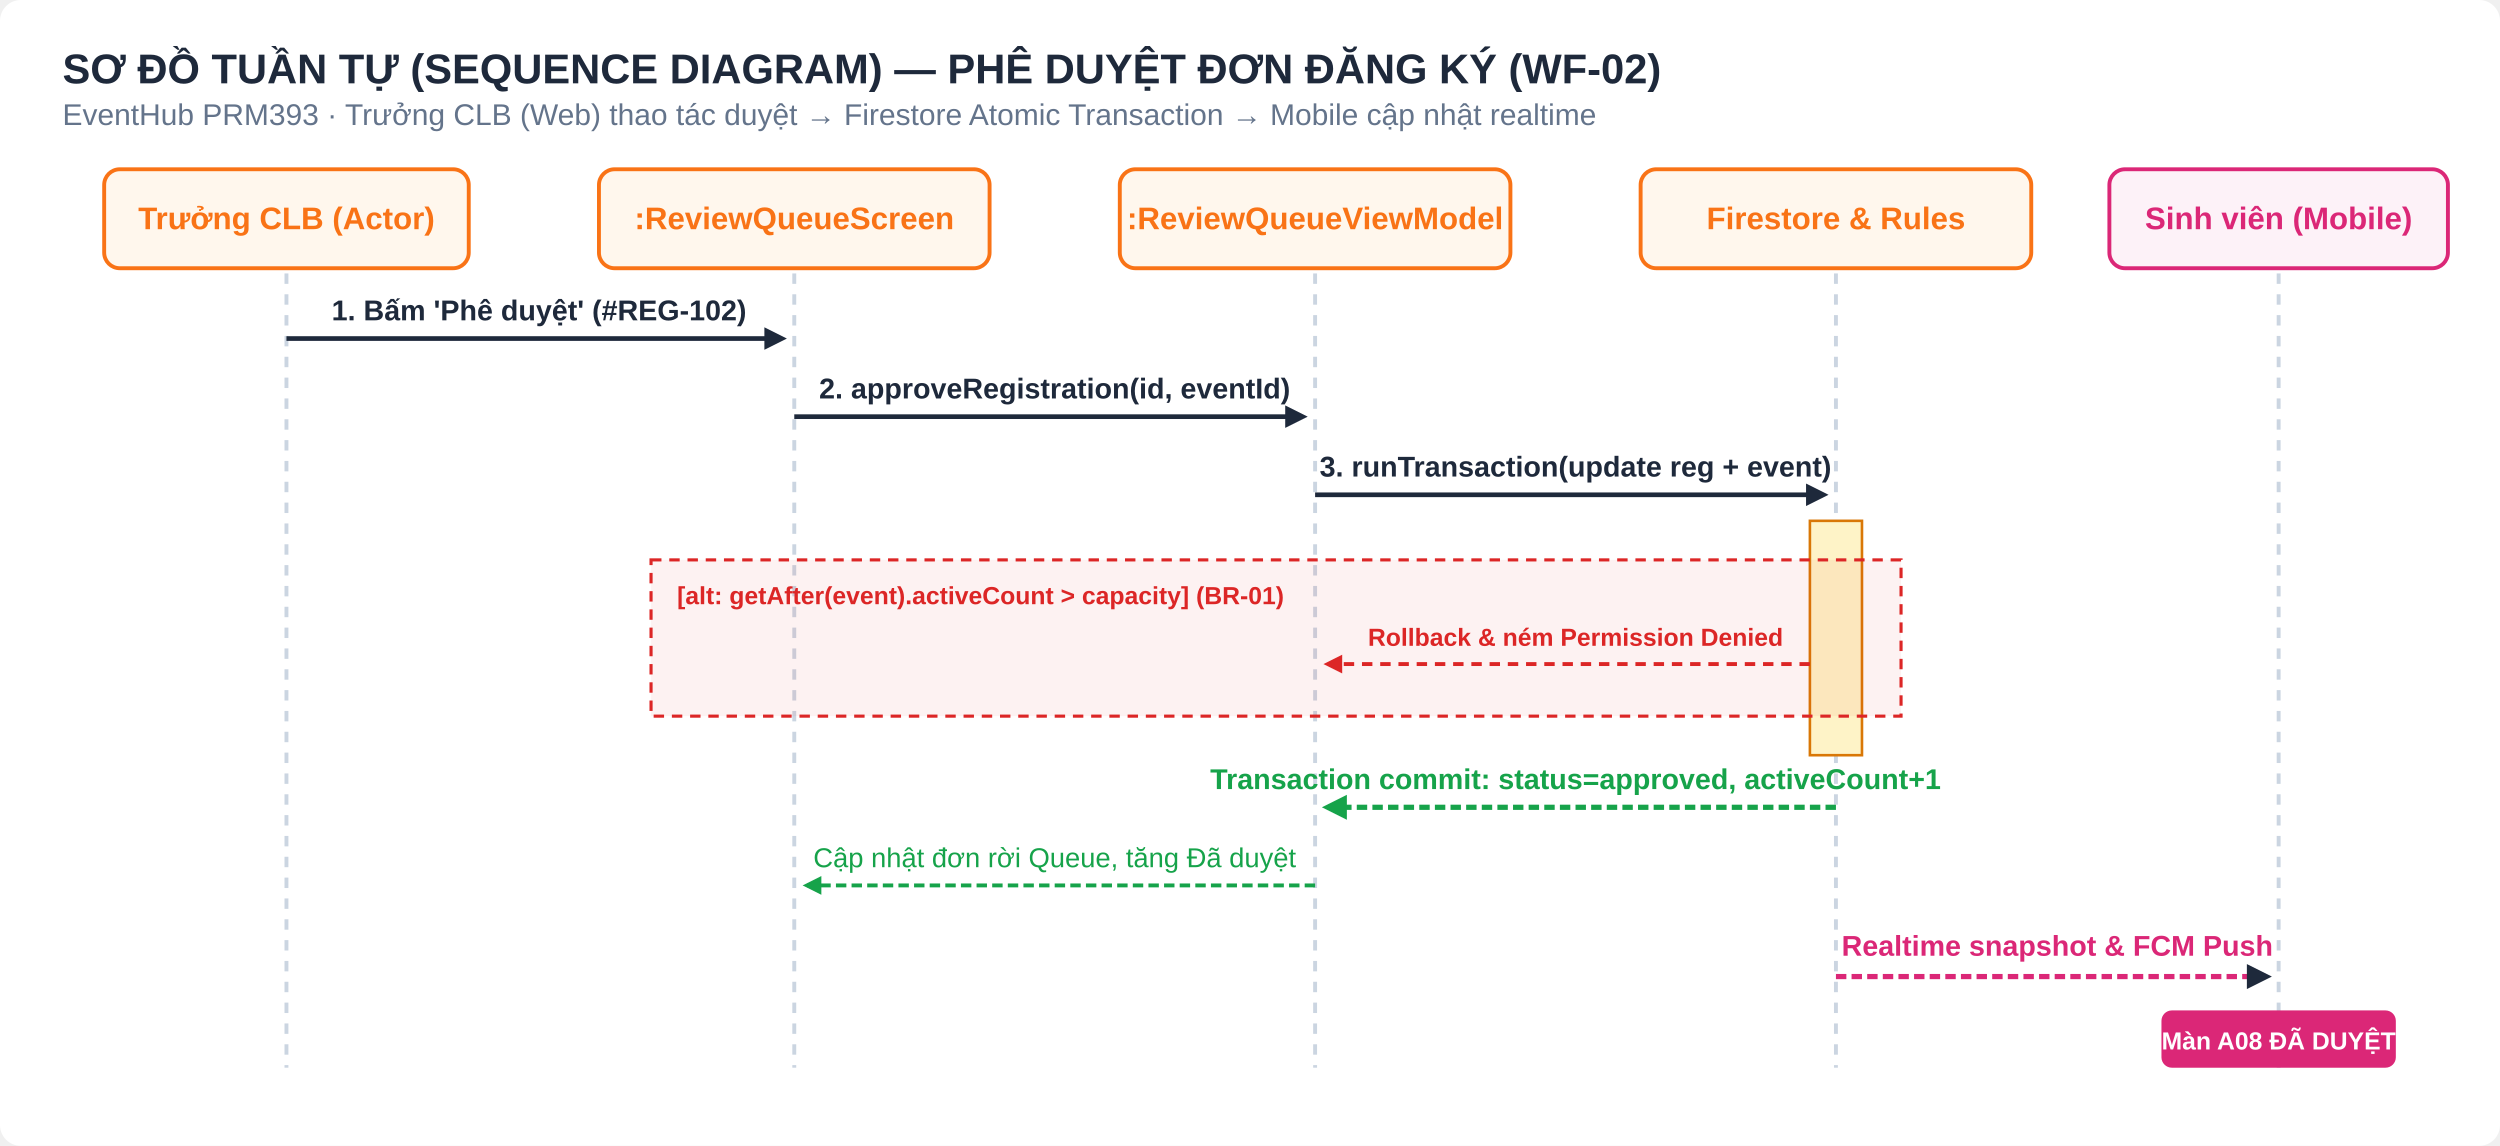
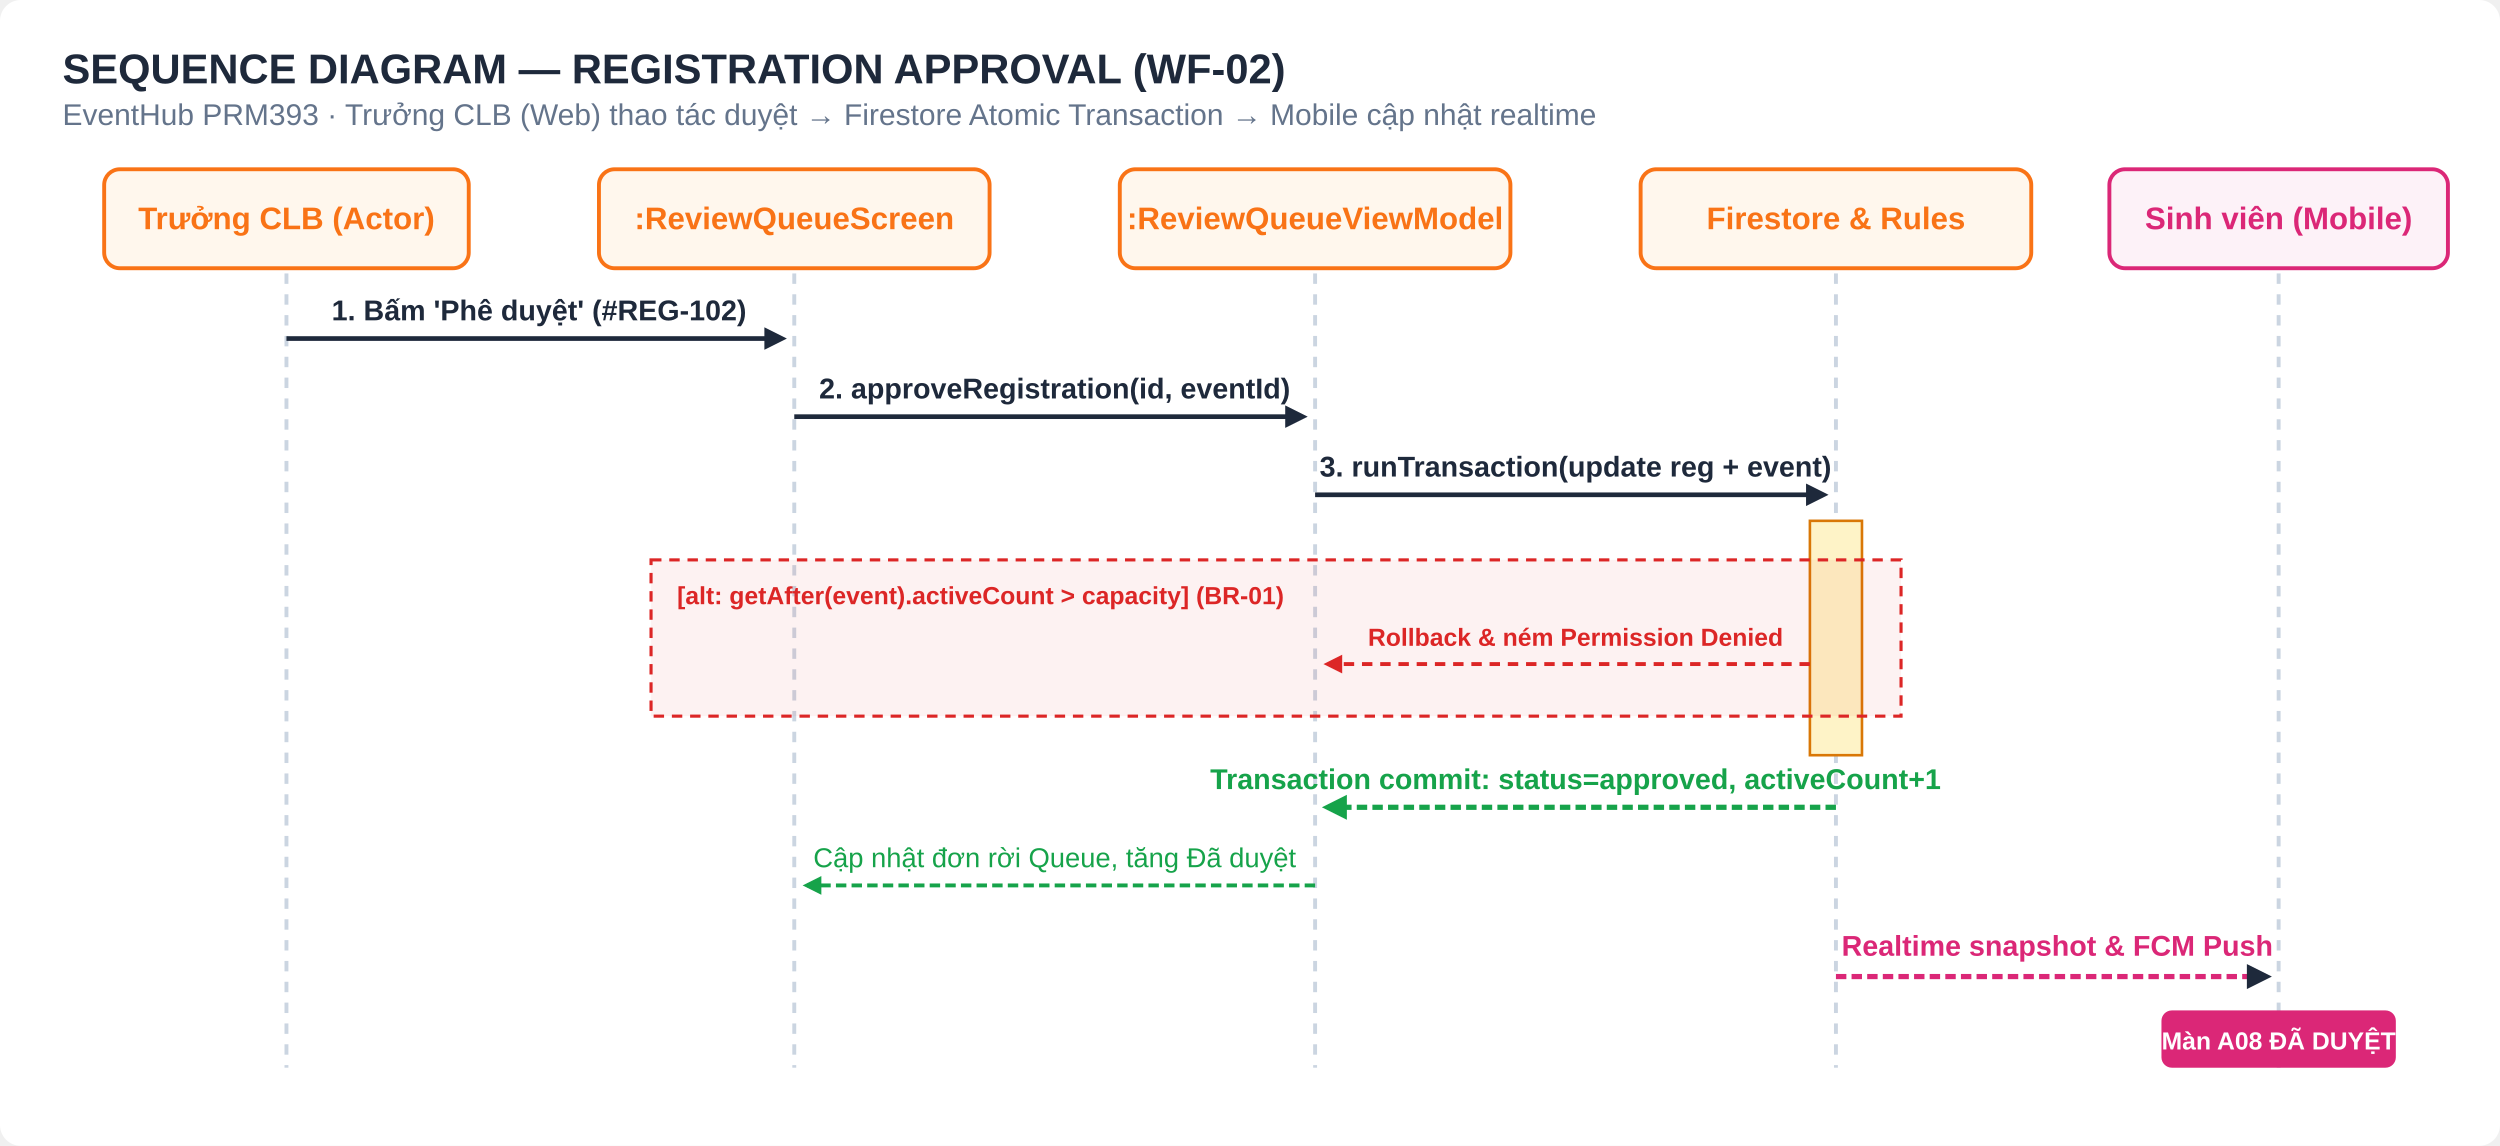
<svg xmlns="http://www.w3.org/2000/svg" viewBox="0 0 960 440" width="100%" height="100%">
  <defs>
    <marker id="arrow" viewBox="0 0 10 10" refX="6" refY="5" markerWidth="6" markerHeight="6" orient="auto-start-reverse">
      <path d="M 0 1 L 8 5 L 0 9 z" fill="#1E293B" />
    </marker>
    <marker id="arrow-dash" viewBox="0 0 10 10" refX="6" refY="5" markerWidth="6" markerHeight="6" orient="auto-start-reverse">
      <path d="M 0 1 L 8 5 L 0 9 z" fill="#64748B" />
    </marker>
    <marker id="arrow-green" viewBox="0 0 10 10" refX="6" refY="5" markerWidth="6" markerHeight="6" orient="auto-start-reverse">
      <path d="M 0 1 L 8 5 L 0 9 z" fill="#16A34A" />
    </marker>
    <marker id="arrow-red" viewBox="0 0 10 10" refX="6" refY="5" markerWidth="6" markerHeight="6" orient="auto-start-reverse">
      <path d="M 0 1 L 8 5 L 0 9 z" fill="#DC2626" />
    </marker>
  </defs>
  <rect width="960" height="440" rx="8" fill="#FFFFFF" />
-   <text x="24" y="32" font-family="Calibri, Arial, sans-serif" font-size="16" font-weight="700" fill="#1E293B">SƠ ĐỒ TUẦN TỰ (SEQUENCE DIAGRAM) — PHÊ DUYỆT ĐƠN ĐĂNG KÝ (WF-02)</text>
+   <text x="24" y="32" font-family="Calibri, Arial, sans-serif" font-size="16" font-weight="700" fill="#1E293B">SEQUENCE DIAGRAM — REGISTRATION APPROVAL (WF-02)</text>
  <text x="24" y="48" font-family="Calibri, Arial, sans-serif" font-size="11.5" fill="#64748B">EventHub PRM393 · Trưởng CLB (Web) thao tác duyệt → Firestore Atomic Transaction → Mobile cập nhật realtime</text>
  <rect x="40" y="65" width="140" height="38" rx="6" fill="#FFF7ED" stroke="#F97316" stroke-width="1.5" />
  <text x="110" y="88" font-family="Calibri, Arial, sans-serif" font-size="12" font-weight="700" fill="#F97316" text-anchor="middle">Trưởng CLB (Actor)</text>
  <rect x="230" y="65" width="150" height="38" rx="6" fill="#FFF7ED" stroke="#F97316" stroke-width="1.5" />
  <text x="305" y="88" font-family="Calibri, Arial, sans-serif" font-size="12" font-weight="700" fill="#F97316" text-anchor="middle">:ReviewQueueScreen</text>
  <rect x="430" y="65" width="150" height="38" rx="6" fill="#FFF7ED" stroke="#F97316" stroke-width="1.5" />
  <text x="505" y="88" font-family="Calibri, Arial, sans-serif" font-size="12" font-weight="700" fill="#F97316" text-anchor="middle">:ReviewQueueViewModel</text>
  <rect x="630" y="65" width="150" height="38" rx="6" fill="#FFF7ED" stroke="#F97316" stroke-width="1.5" />
  <text x="705" y="88" font-family="Calibri, Arial, sans-serif" font-size="12" font-weight="700" fill="#F97316" text-anchor="middle">Firestore &amp; Rules</text>
  <rect x="810" y="65" width="130" height="38" rx="6" fill="#FDF2F8" stroke="#DB2777" stroke-width="1.5" />
  <text x="875" y="88" font-family="Calibri, Arial, sans-serif" font-size="12" font-weight="700" fill="#DB2777" text-anchor="middle">Sinh viên (Mobile)</text>
  <line x1="110" y1="105" x2="110" y2="410" stroke="#CBD5E1" stroke-width="1.5" stroke-dasharray="4,4" />
  <line x1="305" y1="105" x2="305" y2="410" stroke="#CBD5E1" stroke-width="1.5" stroke-dasharray="4,4" />
  <line x1="505" y1="105" x2="505" y2="410" stroke="#CBD5E1" stroke-width="1.5" stroke-dasharray="4,4" />
  <line x1="705" y1="105" x2="705" y2="410" stroke="#CBD5E1" stroke-width="1.5" stroke-dasharray="4,4" />
  <line x1="875" y1="105" x2="875" y2="410" stroke="#CBD5E1" stroke-width="1.5" stroke-dasharray="4,4" />
  <line x1="110" y1="130" x2="300" y2="130" stroke="#1E293B" stroke-width="1.8" marker-end="url(#arrow)" />
  <text x="207" y="123" font-family="Calibri, Arial, sans-serif" font-size="11" font-weight="700" fill="#1E293B" text-anchor="middle">1. Bấm 'Phê duyệt' (#REG-102)</text>
  <line x1="305" y1="160" x2="500" y2="160" stroke="#1E293B" stroke-width="1.8" marker-end="url(#arrow)" />
  <text x="405" y="153" font-family="Calibri, Arial, sans-serif" font-size="11" font-weight="700" fill="#1E293B" text-anchor="middle">2. approveRegistration(id, eventId)</text>
  <line x1="505" y1="190" x2="700" y2="190" stroke="#1E293B" stroke-width="1.8" marker-end="url(#arrow)" />
  <text x="605" y="183" font-family="Calibri, Arial, sans-serif" font-size="11" font-weight="700" fill="#1E293B" text-anchor="middle">3. runTransaction(update reg + event)</text>
  <rect x="695" y="200" width="20" height="90" fill="#FEF3C7" stroke="#D97706" />
  <rect x="250" y="215" width="480" height="60" fill="rgba(220,38,38,0.06)" stroke="#DC2626" stroke-width="1.2" stroke-dasharray="4,3" />
  <text x="260" y="232" font-family="Calibri, Arial, sans-serif" font-size="9.5" font-weight="700" fill="#DC2626">[alt: getAfter(event).activeCount &gt; capacity] (BR-01)</text>
  <line x1="695" y1="255" x2="510" y2="255" stroke="#DC2626" stroke-width="1.5" stroke-dasharray="4,3" marker-end="url(#arrow-red)" />
  <text x="605" y="248" font-family="Calibri, Arial, sans-serif" font-size="9.5" font-weight="700" fill="#DC2626" text-anchor="middle">Rollback &amp; ném Permission Denied</text>
  <line x1="705" y1="310" x2="510" y2="310" stroke="#16A34A" stroke-width="2" stroke-dasharray="4,2" marker-end="url(#arrow-green)" />
  <text x="605" y="303" font-family="Calibri, Arial, sans-serif" font-size="11" font-weight="700" fill="#16A34A" text-anchor="middle">Transaction commit: status=approved, activeCount+1</text>
  <line x1="505" y1="340" x2="310" y2="340" stroke="#16A34A" stroke-width="1.5" stroke-dasharray="4,2" marker-end="url(#arrow-green)" />
  <text x="405" y="333" font-family="Calibri, Arial, sans-serif" font-size="10.5" fill="#16A34A" text-anchor="middle">Cập nhật đơn rời Queue, tăng Đã duyệt</text>
  <line x1="705" y1="375" x2="870" y2="375" stroke="#DB2777" stroke-width="2" stroke-dasharray="4,2" marker-end="url(#arrow)" />
  <text x="790" y="367" font-family="Calibri, Arial, sans-serif" font-size="11" font-weight="700" fill="#DB2777" text-anchor="middle">Realtime snapshot &amp; FCM Push</text>
  <rect x="830" y="388" width="90" height="22" rx="4" fill="#DB2777" />
  <text x="875" y="403" font-family="Calibri, Arial, sans-serif" font-size="9.5" font-weight="700" fill="#FFF" text-anchor="middle">Màn A08 ĐÃ DUYỆT</text>
</svg>
